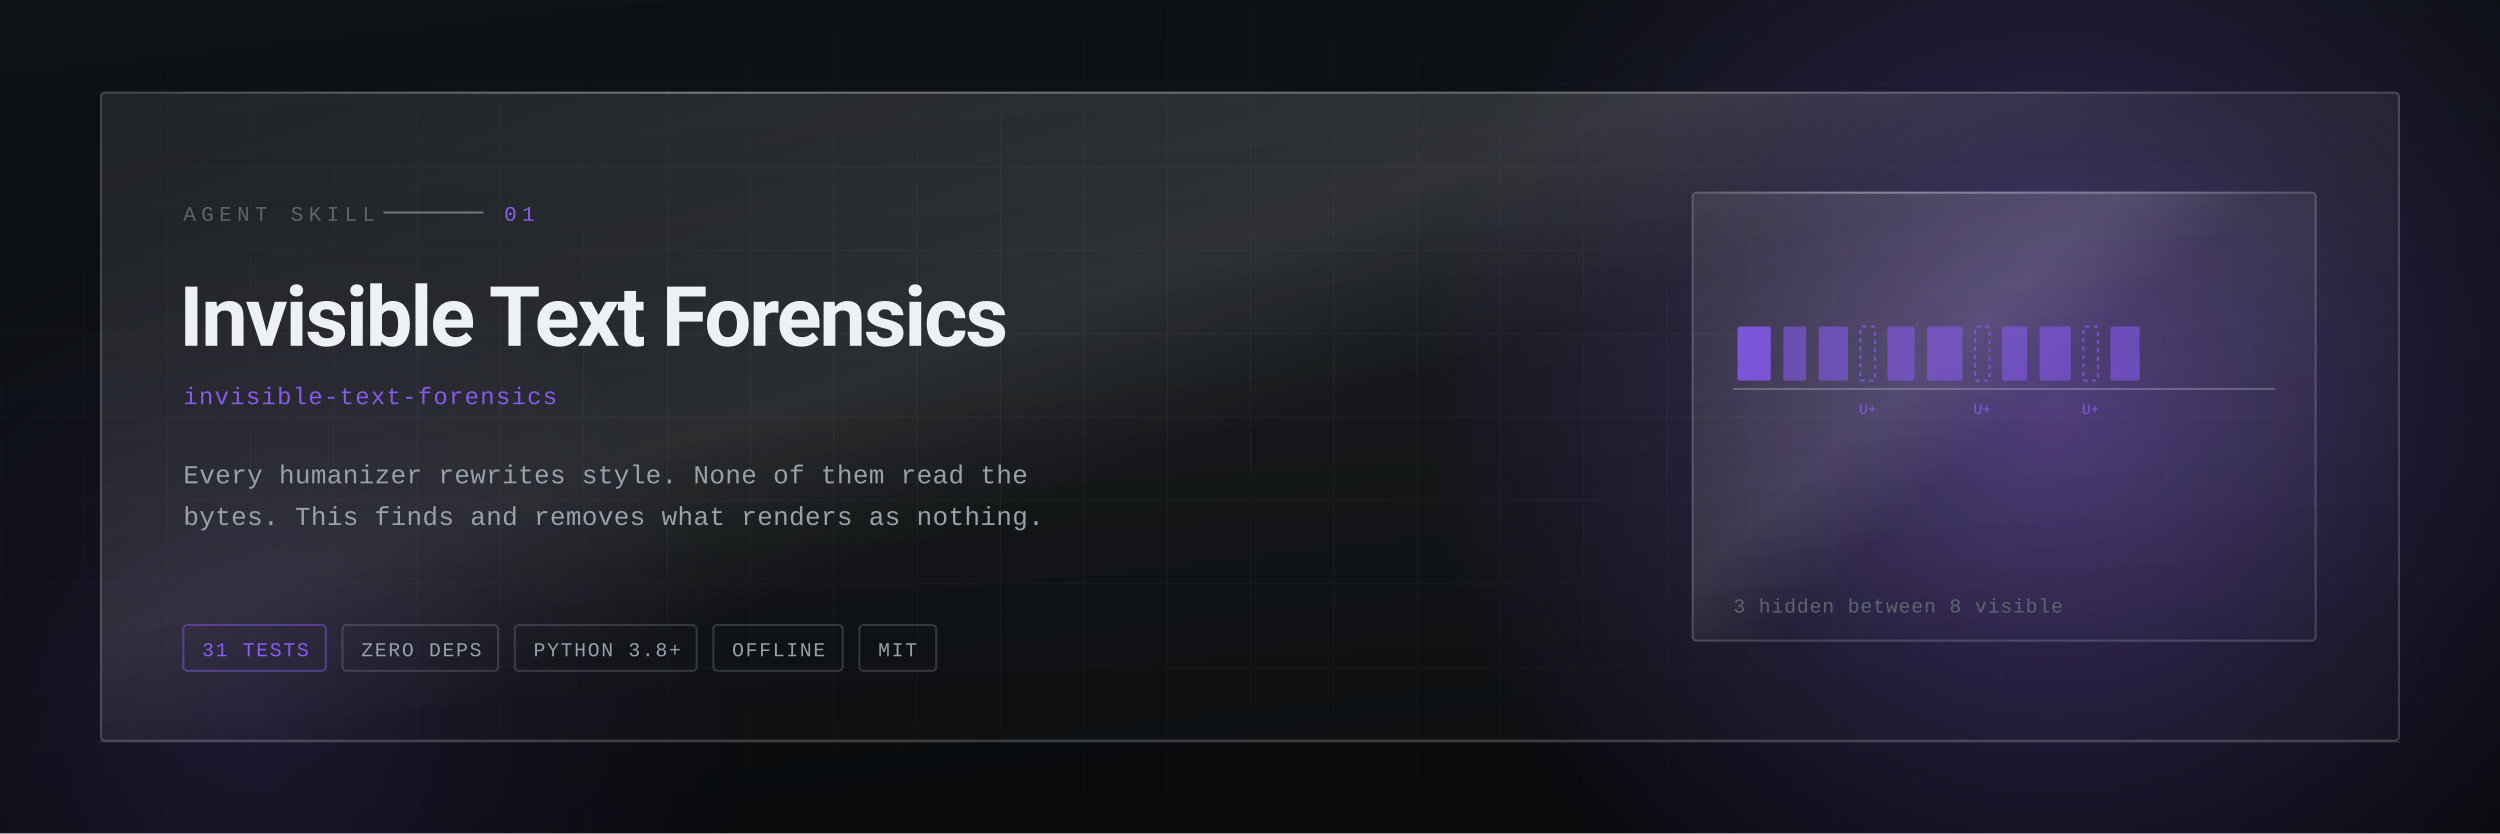
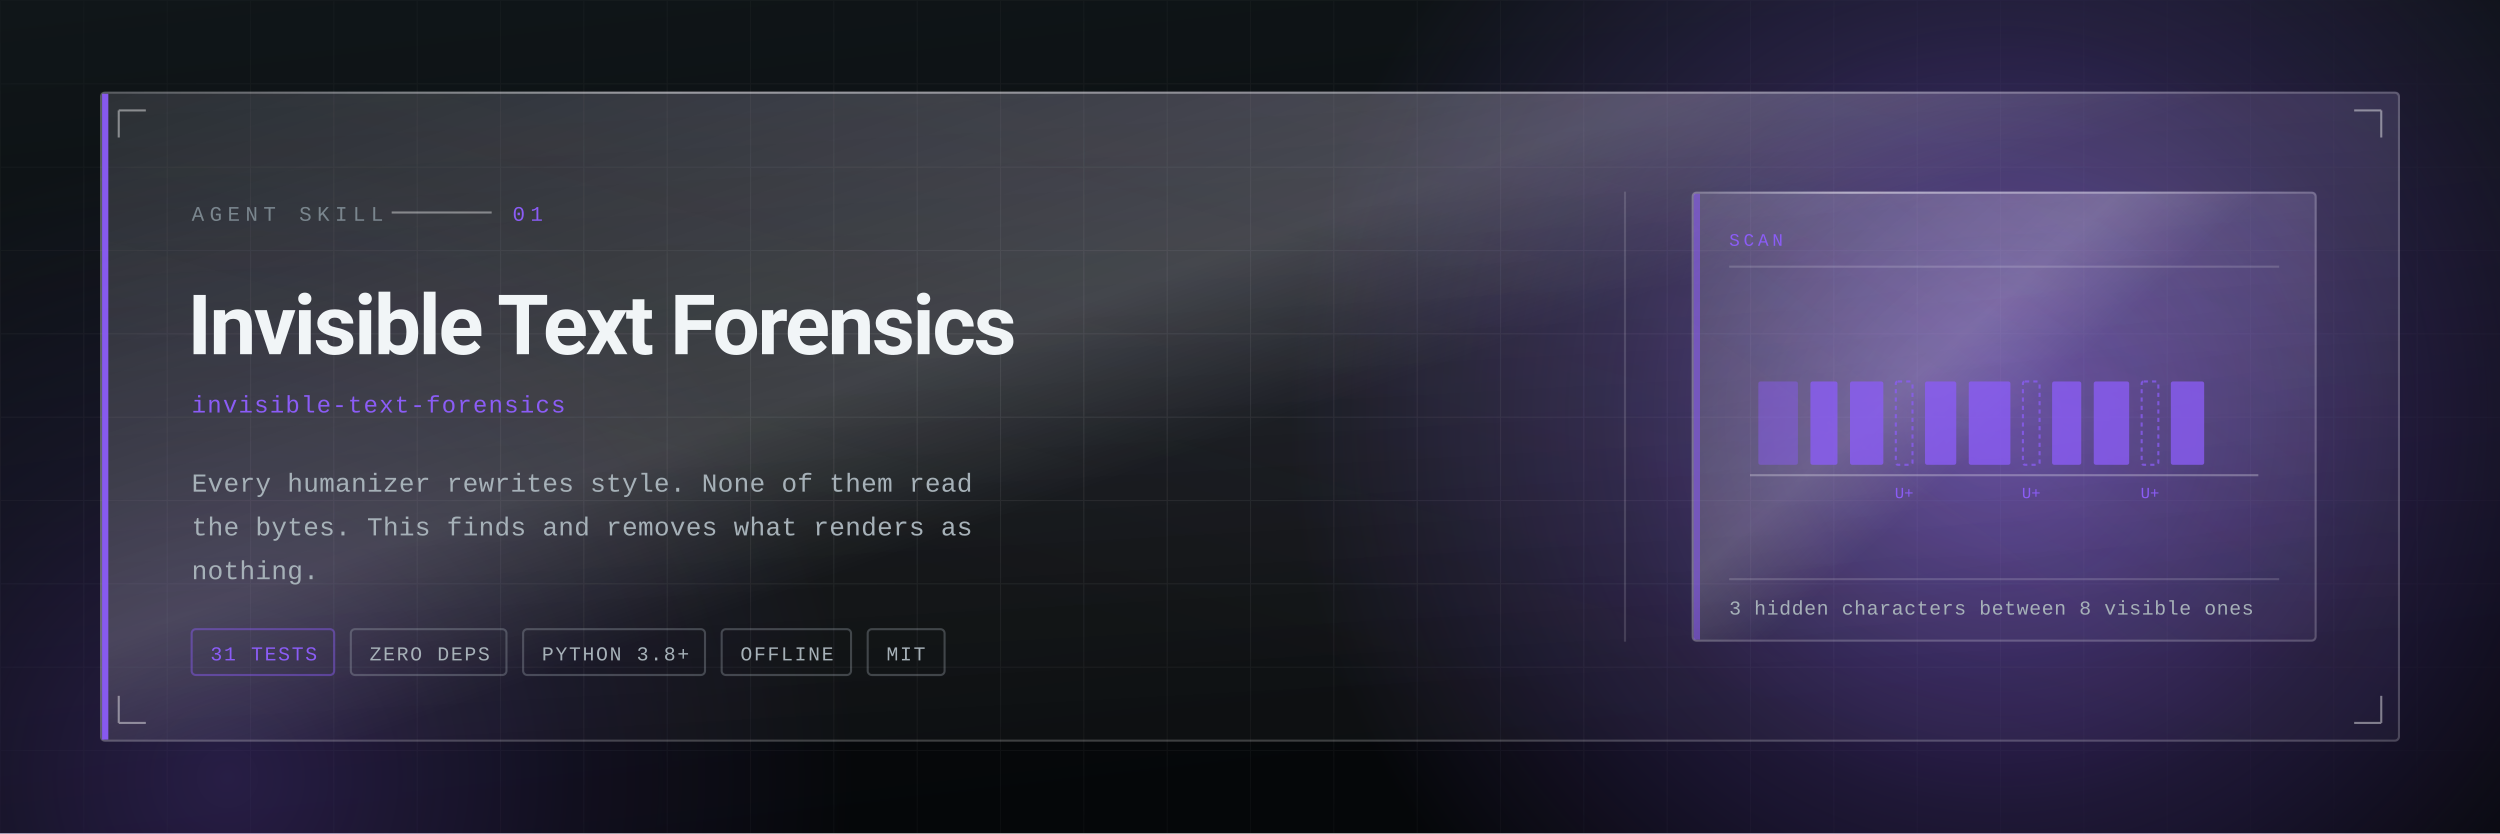
<svg xmlns="http://www.w3.org/2000/svg" width="1200" height="400" viewBox="0 0 1200 400" role="img">
  <defs>
    <linearGradient id="bg1" x1="0" y1="0" x2="0.35" y2="1">
-       <stop offset="0" stop-color="#0E1216" />
-       <stop offset="1" stop-color="#080A0C" />
+       <stop offset="0" stop-color="#101619" />
+       <stop offset="1" stop-color="#050709" />
    </linearGradient>
    <pattern id="grid2" width="40" height="40" patternUnits="userSpaceOnUse">
-       <path d="M 40 0 L 0 0 0 40" fill="none" stroke="#FFFFFF" stroke-opacity="0.045" stroke-width="1" />
+       <path d="M 40 0 L 0 0 0 40" fill="none" stroke="#FFFFFF" stroke-opacity="0.075" stroke-width="1" />
    </pattern>
    <radialGradient id="gmask3" cx="0.42" cy="0.5" r="0.75">
      <stop offset="0" stop-color="#fff" stop-opacity="1" />
      <stop offset="1" stop-color="#fff" stop-opacity="0" />
    </radialGradient>
    <mask id="gmask3m">
      <rect width="1200" height="400" fill="url(#gmask3)" />
    </mask>
    <radialGradient id="glow4" cx="0.5" cy="0.5" r="0.5">
-       <stop offset="0" stop-color="#8B5CF6" stop-opacity="0.420" />
-       <stop offset="0.55" stop-color="#8B5CF6" stop-opacity="0.147" />
+       <stop offset="0" stop-color="#8B5CF6" stop-opacity="0.550" />
+       <stop offset="0.55" stop-color="#8B5CF6" stop-opacity="0.193" />
      <stop offset="1" stop-color="#8B5CF6" stop-opacity="0" />
    </radialGradient>
    <radialGradient id="glow5" cx="0.5" cy="0.5" r="0.5">
-       <stop offset="0" stop-color="#8B5CF6" stop-opacity="0.147" />
-       <stop offset="0.55" stop-color="#8B5CF6" stop-opacity="0.051" />
+       <stop offset="0" stop-color="#8B5CF6" stop-opacity="0.248" />
+       <stop offset="0.55" stop-color="#8B5CF6" stop-opacity="0.087" />
      <stop offset="1" stop-color="#8B5CF6" stop-opacity="0" />
    </radialGradient>
    <linearGradient id="pane6" x1="0" y1="0" x2="0.2" y2="1">
-       <stop offset="0" stop-color="#FFFFFF" stop-opacity="0.075" />
-       <stop offset="1" stop-color="#FFFFFF" stop-opacity="0.018" />
+       <stop offset="0" stop-color="#FFFFFF" stop-opacity="0.115" />
+       <stop offset="1" stop-color="#FFFFFF" stop-opacity="0.032" />
    </linearGradient>
    <linearGradient id="sheen7" x1="0" y1="0" x2="1" y2="0.8">
      <stop offset="0" stop-color="#FFFFFF" stop-opacity="0" />
-       <stop offset="0.42" stop-color="#FFFFFF" stop-opacity="0.090" />
+       <stop offset="0.42" stop-color="#FFFFFF" stop-opacity="0.153" />
      <stop offset="0.56" stop-color="#FFFFFF" stop-opacity="0" />
    </linearGradient>
    <clipPath id="clip8">
      <rect x="48.0" y="44.0" width="1104.0" height="312.0" rx="2" />
    </clipPath>
    <linearGradient id="edge9" x1="0" y1="0" x2="1" y2="0">
      <stop offset="0" stop-color="#FFFFFF" stop-opacity="0" />
-       <stop offset="0.25" stop-color="#FFFFFF" stop-opacity="0.220" />
-       <stop offset="0.75" stop-color="#FFFFFF" stop-opacity="0.080" />
+       <stop offset="0.25" stop-color="#FFFFFF" stop-opacity="0.374" />
+       <stop offset="0.75" stop-color="#FFFFFF" stop-opacity="0.136" />
      <stop offset="1" stop-color="#FFFFFF" stop-opacity="0" />
    </linearGradient>
-     <linearGradient id="pane10" x1="0" y1="0" x2="0.2" y2="1">
-       <stop offset="0" stop-color="#FFFFFF" stop-opacity="0.075" />
-       <stop offset="1" stop-color="#FFFFFF" stop-opacity="0.018" />
+     <linearGradient id="tint10" x1="1" y1="0" x2="0" y2="1">
+       <stop offset="0" stop-color="#8B5CF6" stop-opacity="0.075" />
+       <stop offset="0.7" stop-color="#8B5CF6" stop-opacity="0" />
    </linearGradient>
-     <linearGradient id="sheen11" x1="0" y1="0" x2="1" y2="0.8">
+     <linearGradient id="pane11" x1="0" y1="0" x2="0.2" y2="1">
+       <stop offset="0" stop-color="#FFFFFF" stop-opacity="0.115" />
+       <stop offset="1" stop-color="#FFFFFF" stop-opacity="0.032" />
+     </linearGradient>
+     <linearGradient id="sheen12" x1="0" y1="0" x2="1" y2="0.8">
      <stop offset="0" stop-color="#FFFFFF" stop-opacity="0" />
-       <stop offset="0.42" stop-color="#FFFFFF" stop-opacity="0.090" />
+       <stop offset="0.42" stop-color="#FFFFFF" stop-opacity="0.153" />
      <stop offset="0.56" stop-color="#FFFFFF" stop-opacity="0" />
    </linearGradient>
-     <clipPath id="clip12">
+     <clipPath id="clip13">
      <rect x="812.0" y="92.0" width="300.0" height="216.0" rx="2" />
    </clipPath>
-     <linearGradient id="edge13" x1="0" y1="0" x2="1" y2="0">
+     <linearGradient id="edge14" x1="0" y1="0" x2="1" y2="0">
      <stop offset="0" stop-color="#FFFFFF" stop-opacity="0" />
-       <stop offset="0.25" stop-color="#FFFFFF" stop-opacity="0.220" />
-       <stop offset="0.75" stop-color="#FFFFFF" stop-opacity="0.080" />
+       <stop offset="0.25" stop-color="#FFFFFF" stop-opacity="0.374" />
+       <stop offset="0.75" stop-color="#FFFFFF" stop-opacity="0.136" />
      <stop offset="1" stop-color="#FFFFFF" stop-opacity="0" />
+     </linearGradient>
+     <linearGradient id="tint15" x1="1" y1="0" x2="0" y2="1">
+       <stop offset="0" stop-color="#8B5CF6" stop-opacity="0.075" />
+       <stop offset="0.7" stop-color="#8B5CF6" stop-opacity="0" />
    </linearGradient>
  </defs>
  <rect width="1200" height="400" fill="url(#bg1)" />
  <rect width="1200" height="400" fill="url(#grid2)" mask="url(#gmask3m)" />
-   <circle cx="985.0" cy="196.0" r="300.0" fill="url(#glow4)" />
-   <circle cx="120.0" cy="350.0" r="240.0" fill="url(#glow5)" />
+   <circle cx="960.0" cy="200.0" r="340.0" fill="url(#glow4)" />
+   <circle cx="110.0" cy="372.0" r="300.0" fill="url(#glow5)" />
  <rect x="48.0" y="44.0" width="1104.0" height="312.0" rx="2" fill="url(#pane6)" />
  <g clip-path="url(#clip8)">
    <rect x="48.0" y="44.0" width="1104.0" height="312.0" fill="url(#sheen7)" />
  </g>
  <rect x="48.0" y="44.0" width="1104.0" height="1" fill="url(#edge9)" />
-   <rect x="48.5" y="44.5" width="1103.0" height="311.0" rx="2" fill="none" stroke="#FFFFFF" stroke-opacity="0.160" stroke-width="1" />
-   <text x="88.0" y="106.0" font-family="ui-monospace, SFMono-Regular, Menlo, Consolas, &quot;Liberation Mono&quot;, monospace" font-size="10.0" font-weight="400" fill="#5C666D" text-anchor="start" letter-spacing="2.60">AGENT SKILL</text>
-   <line x1="184.0" y1="102.0" x2="232.0" y2="102.0" stroke="#FFFFFF" stroke-opacity="0.350" stroke-width="1.0" />
-   <text x="242.0" y="106.0" font-family="ui-monospace, SFMono-Regular, Menlo, Consolas, &quot;Liberation Mono&quot;, monospace" font-size="10.0" font-weight="400" fill="#8B5CF6" text-anchor="start" letter-spacing="2.60">01</text>
-   <text x="86.0" y="166.0" font-family="system-ui, -apple-system, &quot;Segoe UI&quot;, Roboto, Helvetica, Arial, sans-serif" font-size="40.0" font-weight="700" fill="#EDF1F3" text-anchor="start" letter-spacing="-1.10">Invisible Text Forensics</text>
-   <text x="88.0" y="194.0" font-family="ui-monospace, SFMono-Regular, Menlo, Consolas, &quot;Liberation Mono&quot;, monospace" font-size="11.5" font-weight="400" fill="#8B5CF6" text-anchor="start" letter-spacing="0.60" opacity="0.95">invisible-text-forensics</text>
-   <text x="88.0" y="232.0" font-family="ui-monospace, SFMono-Regular, Menlo, Consolas, &quot;Liberation Mono&quot;, monospace" font-size="12.5" font-weight="400" fill="#96A1A8" text-anchor="start" letter-spacing="0.15">Every humanizer rewrites style. None of them read the</text>
-   <text x="88.0" y="252.0" font-family="ui-monospace, SFMono-Regular, Menlo, Consolas, &quot;Liberation Mono&quot;, monospace" font-size="12.5" font-weight="400" fill="#96A1A8" text-anchor="start" letter-spacing="0.15">bytes. This finds and removes what renders as nothing.</text>
-   <rect x="88.0" y="300.0" width="68.4" height="22" rx="2" fill="none" stroke="#8B5CF6" stroke-opacity="0.450" />
-   <text x="97.0" y="315.0" font-family="ui-monospace, SFMono-Regular, Menlo, Consolas, &quot;Liberation Mono&quot;, monospace" font-size="9.5" font-weight="400" fill="#8B5CF6" text-anchor="start" letter-spacing="0.80">31 TESTS</text>
-   <rect x="164.4" y="300.0" width="74.7" height="22" rx="2" fill="none" stroke="#96A1A8" stroke-opacity="0.256" />
-   <text x="173.4" y="315.0" font-family="ui-monospace, SFMono-Regular, Menlo, Consolas, &quot;Liberation Mono&quot;, monospace" font-size="9.5" font-weight="400" fill="#96A1A8" text-anchor="start" letter-spacing="0.80">ZERO DEPS</text>
-   <rect x="247.1" y="300.0" width="87.3" height="22" rx="2" fill="none" stroke="#96A1A8" stroke-opacity="0.256" />
-   <text x="256.1" y="315.0" font-family="ui-monospace, SFMono-Regular, Menlo, Consolas, &quot;Liberation Mono&quot;, monospace" font-size="9.5" font-weight="400" fill="#96A1A8" text-anchor="start" letter-spacing="0.80">PYTHON 3.8+</text>
-   <rect x="342.4" y="300.0" width="62.1" height="22" rx="2" fill="none" stroke="#96A1A8" stroke-opacity="0.256" />
-   <text x="351.4" y="315.0" font-family="ui-monospace, SFMono-Regular, Menlo, Consolas, &quot;Liberation Mono&quot;, monospace" font-size="9.5" font-weight="400" fill="#96A1A8" text-anchor="start" letter-spacing="0.80">OFFLINE</text>
-   <rect x="412.5" y="300.0" width="36.9" height="22" rx="2" fill="none" stroke="#96A1A8" stroke-opacity="0.256" />
-   <text x="421.5" y="315.0" font-family="ui-monospace, SFMono-Regular, Menlo, Consolas, &quot;Liberation Mono&quot;, monospace" font-size="9.5" font-weight="400" fill="#96A1A8" text-anchor="start" letter-spacing="0.80">MIT</text>
-   <rect x="812.0" y="92.0" width="300.0" height="216.0" rx="2" fill="url(#pane10)" />
-   <g clip-path="url(#clip12)">
-     <rect x="812.0" y="92.0" width="300.0" height="216.0" fill="url(#sheen11)" />
+   <rect x="48.0" y="44.0" width="1104.0" height="312.0" rx="2" fill="url(#tint10)" />
+   <rect x="48.5" y="44.5" width="1103.0" height="311.0" rx="2" fill="none" stroke="#FFFFFF" stroke-opacity="0.200" stroke-width="1" />
+   <rect x="49.0" y="45.0" width="3" height="310.0" fill="#8B5CF6" fill-opacity="0.95" />
+   <path d="M 57.0 53.0 h 13.0 M 57.0 53.0 v 13.0" stroke="#FFFFFF" stroke-opacity="0.440" stroke-width="1" />
+   <path d="M 1143.0 53.0 h -13.0 M 1143.0 53.0 v 13.0" stroke="#FFFFFF" stroke-opacity="0.440" stroke-width="1" />
+   <path d="M 57.0 347.0 h 13.0 M 57.0 347.0 v -13.0" stroke="#FFFFFF" stroke-opacity="0.440" stroke-width="1" />
+   <path d="M 1143.0 347.0 h -13.0 M 1143.0 347.0 v -13.0" stroke="#FFFFFF" stroke-opacity="0.440" stroke-width="1" />
+   <text x="92.0" y="106.0" font-family="ui-monospace, SFMono-Regular, Menlo, Consolas, &quot;Liberation Mono&quot;, monospace" font-size="10.0" font-weight="400" fill="#7A868E" text-anchor="start" letter-spacing="2.60">AGENT SKILL</text>
+   <line x1="188.0" y1="102.0" x2="236.0" y2="102.0" stroke="#FFFFFF" stroke-opacity="0.400" stroke-width="1.0" />
+   <text x="246.0" y="106.0" font-family="ui-monospace, SFMono-Regular, Menlo, Consolas, &quot;Liberation Mono&quot;, monospace" font-size="10.0" font-weight="400" fill="#8B5CF6" text-anchor="start" letter-spacing="2.60">01</text>
+   <text x="90.0" y="170.0" font-family="system-ui, -apple-system, &quot;Segoe UI&quot;, Roboto, Helvetica, Arial, sans-serif" font-size="40.0" font-weight="700" fill="#F1F5F7" text-anchor="start" letter-spacing="-1.10">Invisible Text Forensics</text>
+   <text x="92.0" y="198.0" font-family="ui-monospace, SFMono-Regular, Menlo, Consolas, &quot;Liberation Mono&quot;, monospace" font-size="11.5" font-weight="400" fill="#8B5CF6" text-anchor="start" letter-spacing="0.60">invisible-text-forensics</text>
+   <text x="92.0" y="236.0" font-family="ui-monospace, SFMono-Regular, Menlo, Consolas, &quot;Liberation Mono&quot;, monospace" font-size="12.5" font-weight="400" fill="#A6B1B8" text-anchor="start" letter-spacing="0.15">Every humanizer rewrites style. None of them read</text>
+   <text x="92.0" y="257.0" font-family="ui-monospace, SFMono-Regular, Menlo, Consolas, &quot;Liberation Mono&quot;, monospace" font-size="12.5" font-weight="400" fill="#A6B1B8" text-anchor="start" letter-spacing="0.15">the bytes. This finds and removes what renders as</text>
+   <text x="92.0" y="278.0" font-family="ui-monospace, SFMono-Regular, Menlo, Consolas, &quot;Liberation Mono&quot;, monospace" font-size="12.5" font-weight="400" fill="#A6B1B8" text-anchor="start" letter-spacing="0.15">nothing.</text>
+   <rect x="92.0" y="302.0" width="68.4" height="22" rx="2" fill="none" stroke="#8B5CF6" stroke-opacity="0.450" />
+   <text x="101.0" y="317.0" font-family="ui-monospace, SFMono-Regular, Menlo, Consolas, &quot;Liberation Mono&quot;, monospace" font-size="9.5" font-weight="400" fill="#8B5CF6" text-anchor="start" letter-spacing="0.80">31 TESTS</text>
+   <rect x="168.4" y="302.0" width="74.7" height="22" rx="2" fill="none" stroke="#A6B1B8" stroke-opacity="0.320" />
+   <text x="177.4" y="317.0" font-family="ui-monospace, SFMono-Regular, Menlo, Consolas, &quot;Liberation Mono&quot;, monospace" font-size="9.5" font-weight="400" fill="#A6B1B8" text-anchor="start" letter-spacing="0.80">ZERO DEPS</text>
+   <rect x="251.1" y="302.0" width="87.3" height="22" rx="2" fill="none" stroke="#A6B1B8" stroke-opacity="0.320" />
+   <text x="260.1" y="317.0" font-family="ui-monospace, SFMono-Regular, Menlo, Consolas, &quot;Liberation Mono&quot;, monospace" font-size="9.5" font-weight="400" fill="#A6B1B8" text-anchor="start" letter-spacing="0.80">PYTHON 3.8+</text>
+   <rect x="346.4" y="302.0" width="62.1" height="22" rx="2" fill="none" stroke="#A6B1B8" stroke-opacity="0.320" />
+   <text x="355.4" y="317.0" font-family="ui-monospace, SFMono-Regular, Menlo, Consolas, &quot;Liberation Mono&quot;, monospace" font-size="9.5" font-weight="400" fill="#A6B1B8" text-anchor="start" letter-spacing="0.80">OFFLINE</text>
+   <rect x="416.5" y="302.0" width="36.9" height="22" rx="2" fill="none" stroke="#A6B1B8" stroke-opacity="0.320" />
+   <text x="425.5" y="317.0" font-family="ui-monospace, SFMono-Regular, Menlo, Consolas, &quot;Liberation Mono&quot;, monospace" font-size="9.5" font-weight="400" fill="#A6B1B8" text-anchor="start" letter-spacing="0.80">MIT</text>
+   <line x1="780.0" y1="92.0" x2="780.0" y2="308.0" stroke="#FFFFFF" stroke-opacity="0.140" stroke-width="1.0" />
+   <rect x="812.0" y="92.0" width="300.0" height="216.0" rx="2" fill="url(#pane11)" />
+   <g clip-path="url(#clip13)">
+     <rect x="812.0" y="92.0" width="300.0" height="216.0" fill="url(#sheen12)" />
  </g>
-   <rect x="812.0" y="92.0" width="300.0" height="1" fill="url(#edge13)" />
-   <rect x="812.5" y="92.5" width="299.0" height="215.0" rx="2" fill="none" stroke="#FFFFFF" stroke-opacity="0.160" stroke-width="1" />
-   <rect x="834.0" y="156.7" width="16.0" height="26.0" rx="1" fill="#8B5CF6" fill-opacity="0.80" />
-   <rect x="856.0" y="156.7" width="11.0" height="26.0" rx="1" fill="#8B5CF6" fill-opacity="0.55" />
-   <rect x="873.0" y="156.7" width="14.0" height="26.0" rx="1" fill="#8B5CF6" fill-opacity="0.55" />
-   <rect x="893.0" y="156.7" width="7.0" height="26.0" rx="1" fill="none" stroke="#8B5CF6" stroke-opacity="0.65" stroke-width="1" stroke-dasharray="2 2" />
-   <text x="896.5" y="198.7" font-family="ui-monospace, SFMono-Regular, Menlo, Consolas, &quot;Liberation Mono&quot;, monospace" font-size="7.0" font-weight="400" fill="#8B5CF6" text-anchor="middle" opacity="0.85">U+</text>
-   <rect x="906.0" y="156.7" width="13.0" height="26.0" rx="1" fill="#8B5CF6" fill-opacity="0.55" />
-   <rect x="925.0" y="156.7" width="17.0" height="26.0" rx="1" fill="#8B5CF6" fill-opacity="0.55" />
-   <rect x="948.0" y="156.7" width="7.0" height="26.0" rx="1" fill="none" stroke="#8B5CF6" stroke-opacity="0.65" stroke-width="1" stroke-dasharray="2 2" />
-   <text x="951.5" y="198.7" font-family="ui-monospace, SFMono-Regular, Menlo, Consolas, &quot;Liberation Mono&quot;, monospace" font-size="7.0" font-weight="400" fill="#8B5CF6" text-anchor="middle" opacity="0.85">U+</text>
-   <rect x="961.0" y="156.7" width="12.0" height="26.0" rx="1" fill="#8B5CF6" fill-opacity="0.55" />
-   <rect x="979.0" y="156.7" width="15.0" height="26.0" rx="1" fill="#8B5CF6" fill-opacity="0.55" />
-   <rect x="1000.0" y="156.7" width="7.0" height="26.0" rx="1" fill="none" stroke="#8B5CF6" stroke-opacity="0.65" stroke-width="1" stroke-dasharray="2 2" />
-   <text x="1003.5" y="198.7" font-family="ui-monospace, SFMono-Regular, Menlo, Consolas, &quot;Liberation Mono&quot;, monospace" font-size="7.0" font-weight="400" fill="#8B5CF6" text-anchor="middle" opacity="0.85">U+</text>
-   <rect x="1013.0" y="156.7" width="14.0" height="26.0" rx="1" fill="#8B5CF6" fill-opacity="0.55" />
-   <line x1="832.0" y1="186.7" x2="1092.0" y2="186.7" stroke="#FFFFFF" stroke-opacity="0.220" stroke-width="1.0" />
-   <text x="832.0" y="294.0" font-family="ui-monospace, SFMono-Regular, Menlo, Consolas, &quot;Liberation Mono&quot;, monospace" font-size="9.5" font-weight="400" fill="#5C666D" text-anchor="start" letter-spacing="0.40">3 hidden between 8 visible</text>
-   <line x1="48.0" y1="356.0" x2="1152.0" y2="356.0" stroke="#FFFFFF" stroke-opacity="0.100" stroke-width="1.0" />
+   <rect x="812.0" y="92.0" width="300.0" height="1" fill="url(#edge14)" />
+   <rect x="812.0" y="92.0" width="300.0" height="216.0" rx="2" fill="url(#tint15)" />
+   <rect x="812.5" y="92.5" width="299.0" height="215.0" rx="2" fill="none" stroke="#FFFFFF" stroke-opacity="0.200" stroke-width="1" />
+   <rect x="813.0" y="93.0" width="3" height="214.0" fill="#8B5CF6" fill-opacity="0.55" />
+   <text x="830.0" y="118.0" font-family="ui-monospace, SFMono-Regular, Menlo, Consolas, &quot;Liberation Mono&quot;, monospace" font-size="8.5" font-weight="400" fill="#8B5CF6" text-anchor="start" letter-spacing="1.80">SCAN</text>
+   <line x1="830.0" y1="128.0" x2="1094.0" y2="128.0" stroke="#FFFFFF" stroke-opacity="0.160" stroke-width="1.0" />
+   <rect x="844.0" y="183.1" width="19.0" height="40.0" rx="1" fill="#8B5CF6" fill-opacity="0.45" />
+   <rect x="869.0" y="183.1" width="13.0" height="40.0" rx="1" fill="#8B5CF6" fill-opacity="0.78" />
+   <rect x="888.0" y="183.1" width="16.0" height="40.0" rx="1" fill="#8B5CF6" fill-opacity="0.78" />
+   <rect x="910.0" y="183.1" width="8.0" height="40.0" rx="1" fill="none" stroke="#8B5CF6" stroke-opacity="0.75" stroke-width="1" stroke-dasharray="2 2" />
+   <text x="914.0" y="239.1" font-family="ui-monospace, SFMono-Regular, Menlo, Consolas, &quot;Liberation Mono&quot;, monospace" font-size="7.5" font-weight="400" fill="#8B5CF6" text-anchor="middle">U+</text>
+   <rect x="924.0" y="183.1" width="15.0" height="40.0" rx="1" fill="#8B5CF6" fill-opacity="0.78" />
+   <rect x="945.0" y="183.1" width="20.0" height="40.0" rx="1" fill="#8B5CF6" fill-opacity="0.78" />
+   <rect x="971.0" y="183.1" width="8.0" height="40.0" rx="1" fill="none" stroke="#8B5CF6" stroke-opacity="0.75" stroke-width="1" stroke-dasharray="2 2" />
+   <text x="975.0" y="239.1" font-family="ui-monospace, SFMono-Regular, Menlo, Consolas, &quot;Liberation Mono&quot;, monospace" font-size="7.5" font-weight="400" fill="#8B5CF6" text-anchor="middle">U+</text>
+   <rect x="985.0" y="183.1" width="14.0" height="40.0" rx="1" fill="#8B5CF6" fill-opacity="0.78" />
+   <rect x="1005.0" y="183.1" width="17.0" height="40.0" rx="1" fill="#8B5CF6" fill-opacity="0.78" />
+   <rect x="1028.0" y="183.1" width="8.0" height="40.0" rx="1" fill="none" stroke="#8B5CF6" stroke-opacity="0.75" stroke-width="1" stroke-dasharray="2 2" />
+   <text x="1032.0" y="239.1" font-family="ui-monospace, SFMono-Regular, Menlo, Consolas, &quot;Liberation Mono&quot;, monospace" font-size="7.5" font-weight="400" fill="#8B5CF6" text-anchor="middle">U+</text>
+   <rect x="1042.0" y="183.1" width="16.0" height="40.0" rx="1" fill="#8B5CF6" fill-opacity="0.78" />
+   <line x1="840.0" y1="228.1" x2="1084.0" y2="228.1" stroke="#FFFFFF" stroke-opacity="0.280" stroke-width="1.0" />
+   <line x1="830.0" y1="278.0" x2="1094.0" y2="278.0" stroke="#FFFFFF" stroke-opacity="0.160" stroke-width="1.0" />
+   <text x="830.0" y="295.0" font-family="ui-monospace, SFMono-Regular, Menlo, Consolas, &quot;Liberation Mono&quot;, monospace" font-size="9.5" font-weight="400" fill="#A6B1B8" text-anchor="start" letter-spacing="0.30">3 hidden characters between 8 visible ones</text>
</svg>
